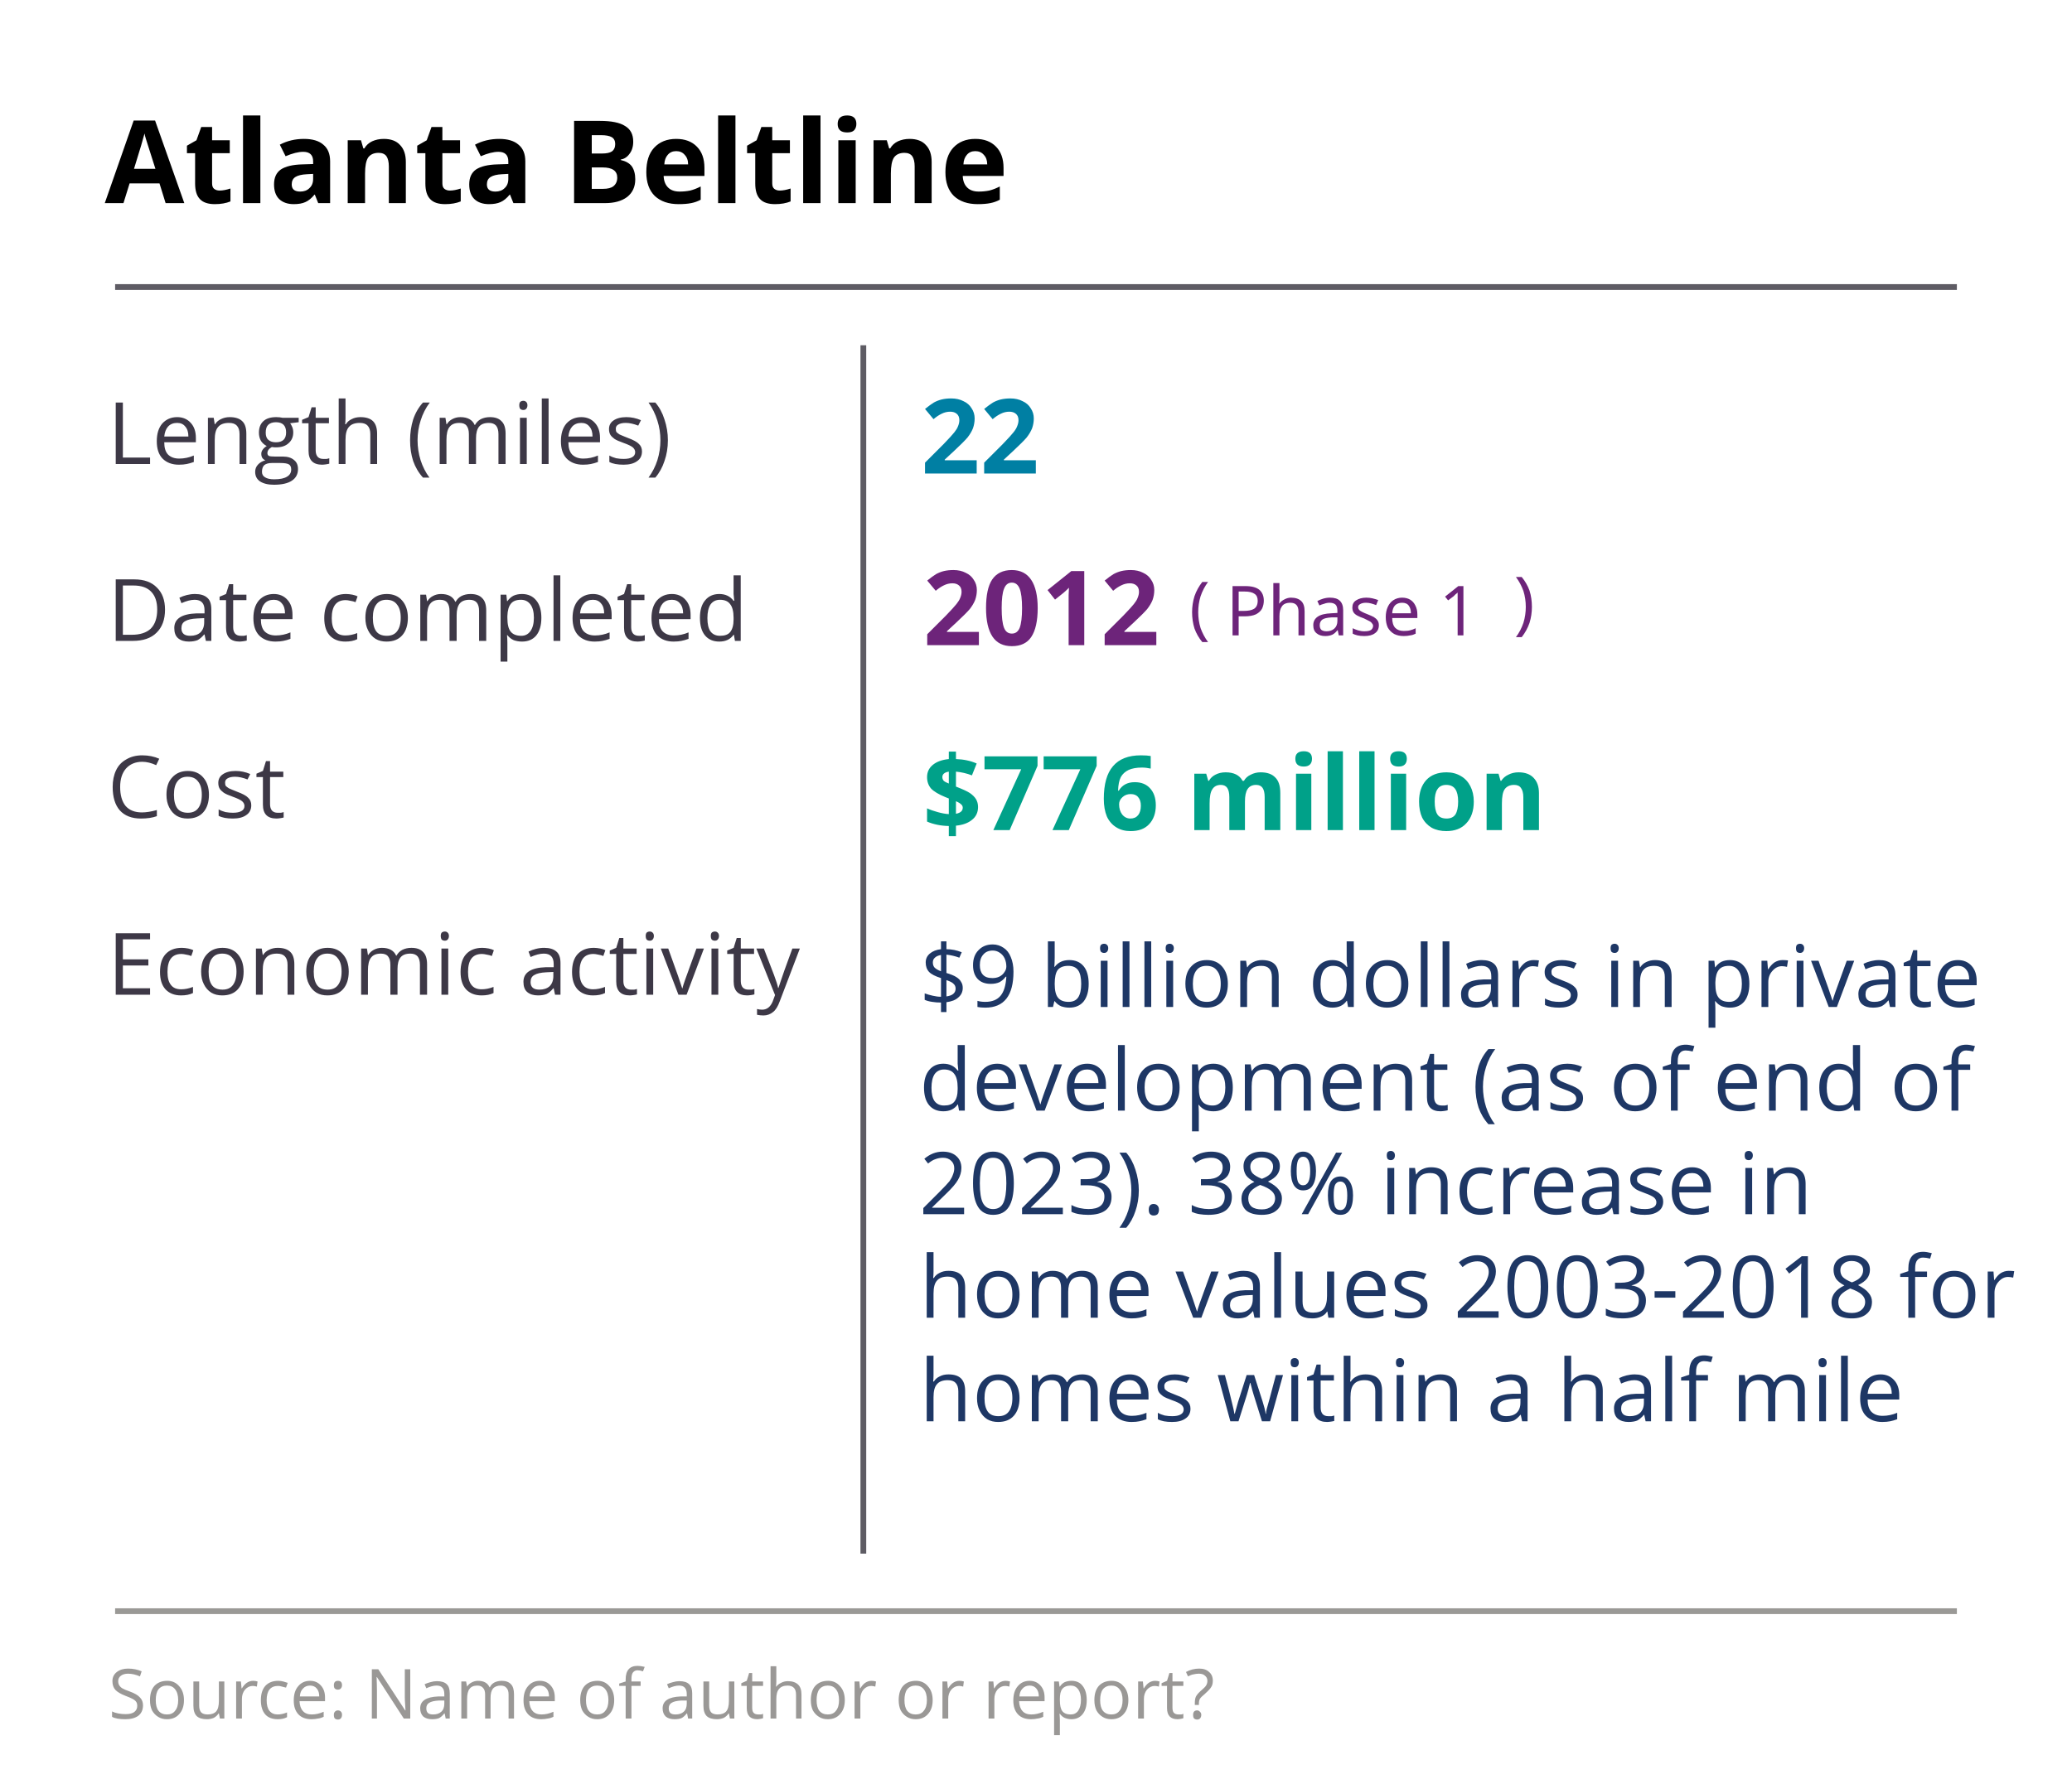
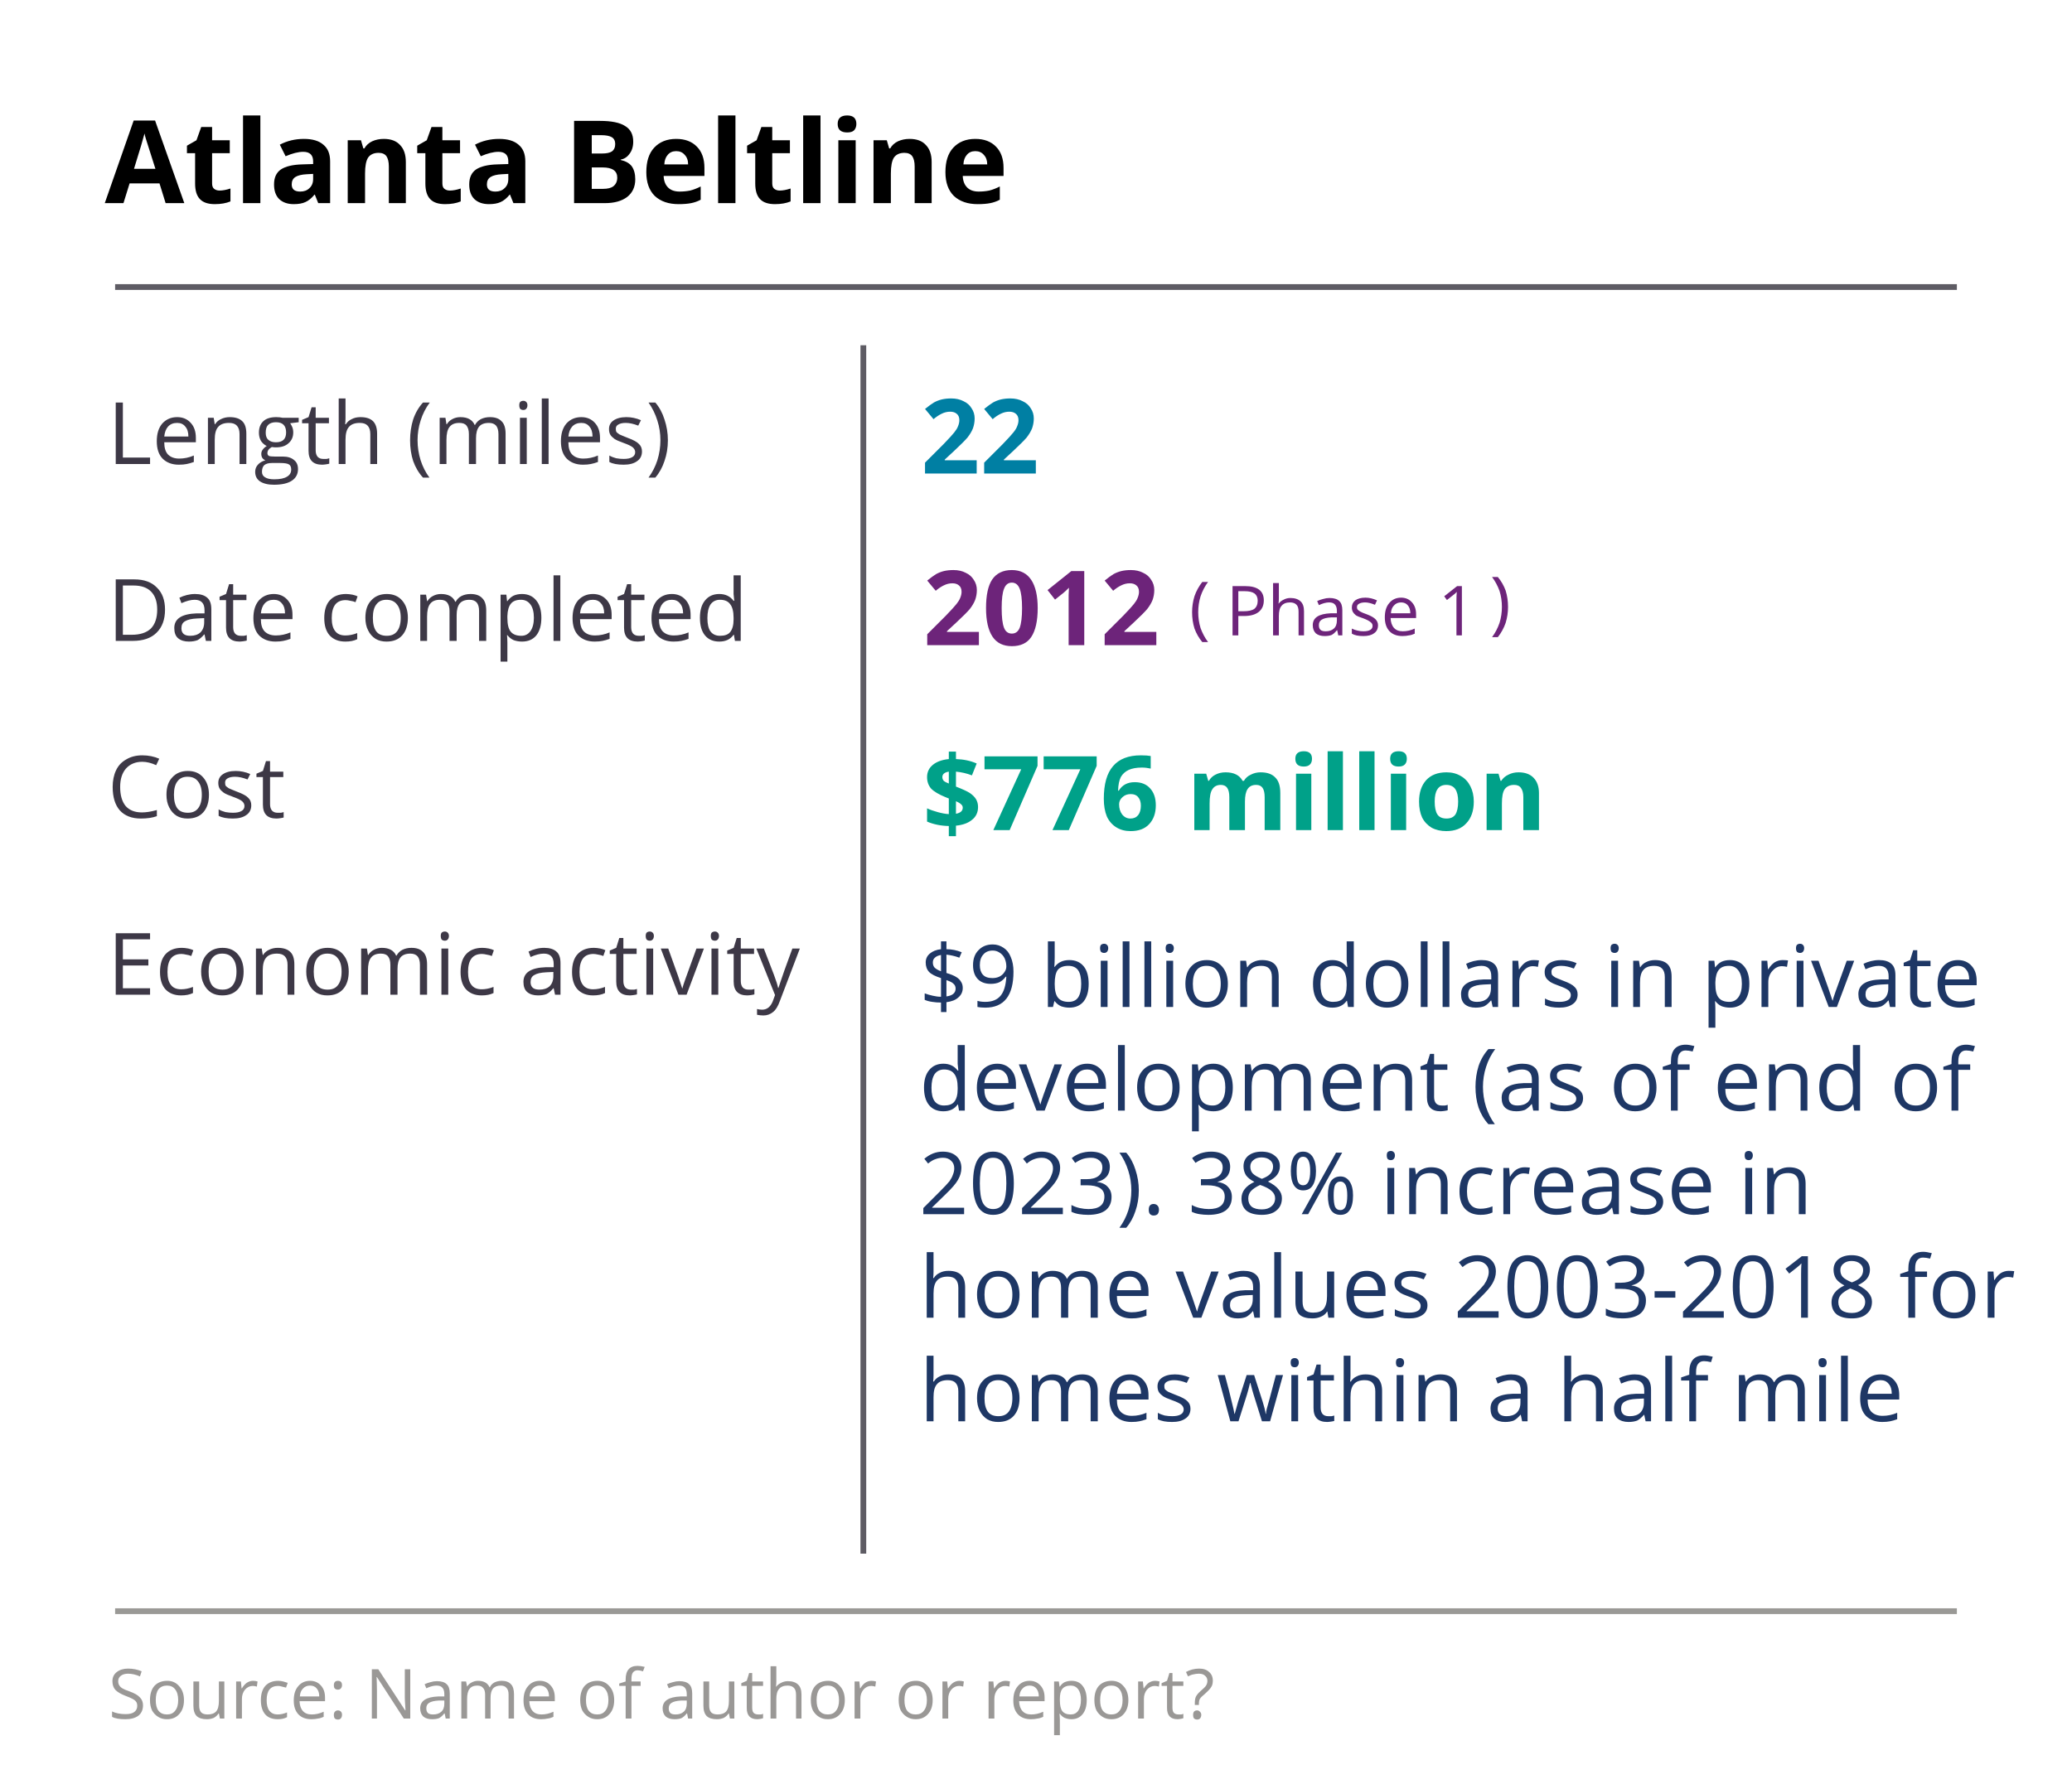
<svg xmlns="http://www.w3.org/2000/svg" width="360" height="310" viewBox="0 0 95.25 82.021" version="1.1" id="svg1">
  <defs id="defs1" />
  <g id="layer1">
    <text xml:space="preserve" style="font-size:6.085px;line-height:1.2;font-family:Ubuntu;-inkscape-font-specification:Ubuntu;stroke-width:0.265" x="4.816" y="9.341" id="text1-6">
      <tspan style="font-style:normal;font-variant:normal;font-weight:bold;font-stretch:normal;font-size:5.292px;font-family:'Open Sans';-inkscape-font-specification:'Open Sans, Bold';font-variant-ligatures:normal;font-variant-caps:normal;font-variant-numeric:normal;font-variant-east-asian:normal;stroke-width:0.265" x="4.816" y="9.341" id="tspan8">Atlanta Beltline</tspan>
      <tspan style="font-style:normal;font-variant:normal;font-weight:bold;font-stretch:normal;font-size:5.292px;font-family:'Open Sans';-inkscape-font-specification:'Open Sans, Bold';font-variant-ligatures:normal;font-variant-caps:normal;font-variant-numeric:normal;font-variant-east-asian:normal;stroke-width:0.265" x="4.816" y="16.657" id="tspan28" />
    </text>
    <text xml:space="preserve" style="font-size:3.969px;line-height:7.951px;font-family:Ubuntu;-inkscape-font-specification:Ubuntu;fill:#3d3846;stroke-width:0.265" x="4.928" y="21.335" id="text1-6-1">
      <tspan style="font-style:normal;font-variant:normal;font-weight:normal;font-stretch:normal;font-size:3.969px;line-height:7.951px;font-family:'Open Sans';-inkscape-font-specification:'Open Sans, Normal';font-variant-ligatures:normal;font-variant-caps:normal;font-variant-numeric:normal;font-variant-east-asian:normal;fill:#3d3846;stroke-width:0.265" x="4.928" y="21.335" id="tspan1">Length (miles)</tspan>
      <tspan style="font-style:normal;font-variant:normal;font-weight:normal;font-stretch:normal;font-size:3.969px;line-height:7.951px;font-family:'Open Sans';-inkscape-font-specification:'Open Sans, Normal';font-variant-ligatures:normal;font-variant-caps:normal;font-variant-numeric:normal;font-variant-east-asian:normal;fill:#3d3846;stroke-width:0.265" id="tspan19" x="4.928" y="29.47">Date completed</tspan>
      <tspan style="font-style:normal;font-variant:normal;font-weight:normal;font-stretch:normal;font-size:3.969px;line-height:7.951px;font-family:'Open Sans';-inkscape-font-specification:'Open Sans, Normal';font-variant-ligatures:normal;font-variant-caps:normal;font-variant-numeric:normal;font-variant-east-asian:normal;fill:#3d3846;stroke-width:0.265" x="4.928" y="37.605" id="tspan3">Cost</tspan>
      <tspan style="font-style:normal;font-variant:normal;font-weight:normal;font-stretch:normal;font-size:3.969px;line-height:7.951px;font-family:'Open Sans';-inkscape-font-specification:'Open Sans, Normal';font-variant-ligatures:normal;font-variant-caps:normal;font-variant-numeric:normal;font-variant-east-asian:normal;fill:#3d3846;stroke-width:0.265" x="4.928" y="45.74" id="tspan18">Economic activity</tspan>
    </text>
    <text xml:space="preserve" style="font-style:normal;font-variant:normal;font-weight:bold;font-stretch:normal;font-size:4.763px;line-height:2;font-family:'Open Sans';-inkscape-font-specification:'Open Sans, Bold';font-variant-ligatures:normal;font-variant-caps:normal;font-variant-numeric:normal;font-variant-east-asian:normal;fill:#007fa3;fill-opacity:1;stroke-width:0.265" x="42.337" y="21.773" id="text1-6-1-8">
      <tspan style="font-style:normal;font-variant:normal;font-weight:bold;font-stretch:normal;font-size:4.763px;line-height:2;font-family:'Open Sans';-inkscape-font-specification:'Open Sans, Bold';font-variant-ligatures:normal;font-variant-caps:normal;font-variant-numeric:normal;font-variant-east-asian:normal;fill:#007fa3;fill-opacity:1;stroke-width:0.265" x="42.337" y="21.773" id="tspan5-7">22</tspan>
    </text>
    <text xml:space="preserve" style="font-style:normal;font-variant:normal;font-weight:bold;font-stretch:normal;font-size:4.763px;line-height:2;font-family:'Open Sans';-inkscape-font-specification:'Open Sans, Bold';font-variant-ligatures:normal;font-variant-caps:normal;font-variant-numeric:normal;font-variant-east-asian:normal;fill:#6d247a;fill-opacity:1;stroke-width:0.265" x="42.437" y="29.665" id="text1-6-1-8-7">
      <tspan style="font-style:normal;font-variant:normal;font-weight:bold;font-stretch:normal;font-size:4.763px;line-height:2;font-family:'Open Sans';-inkscape-font-specification:'Open Sans, Bold';font-variant-ligatures:normal;font-variant-caps:normal;font-variant-numeric:normal;font-variant-east-asian:normal;fill:#6d247a;fill-opacity:1;stroke-width:0.265" x="42.437" y="29.665" id="tspan5-7-9">2012</tspan>
    </text>
    <text xml:space="preserve" style="font-style:normal;font-variant:normal;font-weight:bold;font-stretch:normal;font-size:4.763px;line-height:2;font-family:'Open Sans';-inkscape-font-specification:'Open Sans, Bold';font-variant-ligatures:normal;font-variant-caps:normal;font-variant-numeric:normal;font-variant-east-asian:normal;fill:#00a189;fill-opacity:1;stroke-width:0.265" x="42.413" y="38.17" id="text1-6-1-8-7-3">
      <tspan style="font-style:normal;font-variant:normal;font-weight:bold;font-stretch:normal;font-size:4.763px;line-height:2;font-family:'Open Sans';-inkscape-font-specification:'Open Sans, Bold';font-variant-ligatures:normal;font-variant-caps:normal;font-variant-numeric:normal;font-variant-east-asian:normal;fill:#00a189;fill-opacity:1;stroke-width:0.265" x="42.413" y="38.17" id="tspan5-7-9-7">$776 million</tspan>
    </text>
    <text xml:space="preserve" style="font-style:normal;font-variant:normal;font-weight:bold;font-stretch:normal;font-size:3.969px;line-height:1.2;font-family:'Open Sans';-inkscape-font-specification:'Open Sans, Bold';font-variant-ligatures:normal;font-variant-caps:normal;font-variant-numeric:normal;font-variant-east-asian:normal;fill:#1e3765;fill-opacity:1;stroke-width:0.265" x="42.258" y="46.302" id="text1-6-1-8-7-3-0-6">
      <tspan style="font-style:normal;font-variant:normal;font-weight:normal;font-stretch:normal;font-size:3.969px;line-height:1.2;font-family:'Open Sans';-inkscape-font-specification:'Open Sans';font-variant-ligatures:normal;font-variant-caps:normal;font-variant-numeric:normal;font-variant-east-asian:normal;fill:#1e3765;fill-opacity:1;stroke-width:0.265" x="42.258" y="46.302" id="tspan44">$9 billion dollars in private</tspan>
      <tspan style="font-style:normal;font-variant:normal;font-weight:normal;font-stretch:normal;font-size:3.969px;line-height:1.2;font-family:'Open Sans';-inkscape-font-specification:'Open Sans';font-variant-ligatures:normal;font-variant-caps:normal;font-variant-numeric:normal;font-variant-east-asian:normal;fill:#1e3765;fill-opacity:1;stroke-width:0.265" x="42.258" y="51.065" id="tspan59">development (as of end of</tspan>
      <tspan style="font-style:normal;font-variant:normal;font-weight:normal;font-stretch:normal;font-size:3.969px;line-height:1.2;font-family:'Open Sans';-inkscape-font-specification:'Open Sans';font-variant-ligatures:normal;font-variant-caps:normal;font-variant-numeric:normal;font-variant-east-asian:normal;fill:#1e3765;fill-opacity:1;stroke-width:0.265" x="42.258" y="55.827" id="tspan57">2023). 38% increase in</tspan>
      <tspan style="font-style:normal;font-variant:normal;font-weight:normal;font-stretch:normal;font-size:3.969px;line-height:1.2;font-family:'Open Sans';-inkscape-font-specification:'Open Sans';font-variant-ligatures:normal;font-variant-caps:normal;font-variant-numeric:normal;font-variant-east-asian:normal;fill:#1e3765;fill-opacity:1;stroke-width:0.265" x="42.258" y="60.59" id="tspan61">home values 2003-2018 for</tspan>
      <tspan style="font-style:normal;font-variant:normal;font-weight:normal;font-stretch:normal;font-size:3.969px;line-height:1.2;font-family:'Open Sans';-inkscape-font-specification:'Open Sans';font-variant-ligatures:normal;font-variant-caps:normal;font-variant-numeric:normal;font-variant-east-asian:normal;fill:#1e3765;fill-opacity:1;stroke-width:0.265" x="42.258" y="65.352" id="tspan62">homes within a half mile</tspan>
      <tspan style="font-style:normal;font-variant:normal;font-weight:normal;font-stretch:normal;font-size:3.969px;line-height:1.2;font-family:'Open Sans';-inkscape-font-specification:'Open Sans';font-variant-ligatures:normal;font-variant-caps:normal;font-variant-numeric:normal;font-variant-east-asian:normal;fill:#1e3765;fill-opacity:1;stroke-width:0.265" x="42.258" y="70.115" id="tspan58" />
    </text>
    <text xml:space="preserve" style="font-style:normal;font-variant:normal;font-weight:bold;font-stretch:normal;font-size:3.969px;line-height:0.9;font-family:'Open Sans';-inkscape-font-specification:'Open Sans, Bold';font-variant-ligatures:normal;font-variant-caps:normal;font-variant-numeric:normal;font-variant-east-asian:normal;fill:#6d247a;fill-opacity:1;stroke-width:0.265" x="56.348" y="29.212" id="text1-6-1-8-7-3-0-6-3">
-       <tspan style="font-style:normal;font-variant:normal;font-weight:normal;font-stretch:normal;font-size:3.175px;line-height:0.9;font-family:Sans;-inkscape-font-specification:'Sans, Normal';font-variant-ligatures:normal;font-variant-caps:normal;font-variant-numeric:normal;font-variant-east-asian:normal;fill:#6d247a;fill-opacity:1;stroke-width:0.265" x="56.348" y="29.212" id="tspan32">Phase 1</tspan>
+       <tspan style="font-style:normal;font-variant:normal;font-weight:normal;font-stretch:normal;font-size:3.175px;line-height:0.9;font-family:'Open Sans';-inkscape-font-specification:'Open Sans, Normal';font-variant-ligatures:normal;font-variant-caps:normal;font-variant-numeric:normal;font-variant-east-asian:normal;fill:#6d247a;fill-opacity:1;stroke-width:0.265" x="56.348" y="29.212" id="tspan32">Phase 1</tspan>
    </text>
    <text xml:space="preserve" style="font-style:normal;font-variant:normal;font-weight:bold;font-stretch:normal;font-size:3.969px;line-height:0.9;font-family:'Open Sans';-inkscape-font-specification:'Open Sans, Bold';font-variant-ligatures:normal;font-variant-caps:normal;font-variant-numeric:normal;font-variant-east-asian:normal;fill:#6d247a;fill-opacity:1;stroke-width:0.265" x="54.677" y="29.024" id="text1-6-1-8-7-3-0-6-3-6">
      <tspan style="font-style:normal;font-variant:normal;font-weight:normal;font-stretch:normal;font-size:3.175px;line-height:0.9;font-family:Sans;-inkscape-font-specification:'Sans, Normal';font-variant-ligatures:normal;font-variant-caps:normal;font-variant-numeric:normal;font-variant-east-asian:normal;fill:#6d247a;fill-opacity:1;stroke-width:0.265" x="54.677" y="29.024" id="tspan32-7">(</tspan>
    </text>
-     <text xml:space="preserve" style="font-style:normal;font-variant:normal;font-weight:bold;font-stretch:normal;font-size:3.969px;line-height:0.9;font-family:'Open Sans';-inkscape-font-specification:'Open Sans, Bold';font-variant-ligatures:normal;font-variant-caps:normal;font-variant-numeric:normal;font-variant-east-asian:normal;fill:#6d247a;fill-opacity:1;stroke-width:0.265" x="-70.547" y="-27.033" id="text1-6-1-8-7-3-0-6-3-6-3" transform="scale(-1)">
-       <tspan style="font-style:normal;font-variant:normal;font-weight:normal;font-stretch:normal;font-size:3.175px;line-height:0.9;font-family:Sans;-inkscape-font-specification:'Sans, Normal';font-variant-ligatures:normal;font-variant-caps:normal;font-variant-numeric:normal;font-variant-east-asian:normal;fill:#6d247a;fill-opacity:1;stroke-width:0.265" x="-70.547" y="-27.033" id="tspan32-7-8">(</tspan>
+     <text xml:space="preserve" style="font-style:normal;font-variant:normal;font-weight:bold;font-stretch:normal;font-size:3.969px;line-height:0.9;font-family:'Open Sans';-inkscape-font-specification:'Open Sans, Bold';font-variant-ligatures:normal;font-variant-caps:normal;font-variant-numeric:normal;font-variant-east-asian:normal;fill:#6d247a;fill-opacity:1;stroke-width:0.265" x="-69.448" y="-27.033" id="text1-6-1-8-7-3-0-6-3-6-3" transform="scale(-1)">
+       <tspan style="font-style:normal;font-variant:normal;font-weight:normal;font-stretch:normal;font-size:3.175px;line-height:0.9;font-family:Sans;-inkscape-font-specification:'Sans, Normal';font-variant-ligatures:normal;font-variant-caps:normal;font-variant-numeric:normal;font-variant-east-asian:normal;fill:#6d247a;fill-opacity:1;stroke-width:0.265" x="-69.448" y="-27.033" id="tspan32-7-8">(</tspan>
    </text>
    <path style="fill:none;stroke:#5e5c64;stroke-width:0.265;stroke-linecap:butt;stroke-linejoin:miter;stroke-dasharray:none;stroke-opacity:1" d="M 5.292,13.198 H 89.958" id="path3" />
    <path style="fill:none;stroke:#9a9996;stroke-width:0.265;stroke-linecap:butt;stroke-linejoin:miter;stroke-dasharray:none;stroke-opacity:1" d="M 5.292,74.083 H 89.958" id="path3-5" />
    <text class="cls-8" id="text9" x="4.98" y="79.019" style="font-size:3.175px;font-family:OpenSans, 'Open Sans';fill:#9a9896;stroke-width:0.265">
      <tspan x="4.98" y="79.019" id="tspan9" style="stroke-width:0.265">Source: Name of author or report?</tspan>
    </text>
    <path style="fill:none;stroke:#5e5c64;stroke-width:0.265;stroke-linecap:butt;stroke-linejoin:miter;stroke-dasharray:none;stroke-opacity:1" d="m 39.688,71.437 0,-55.562" id="path3-8" />
  </g>
</svg>
